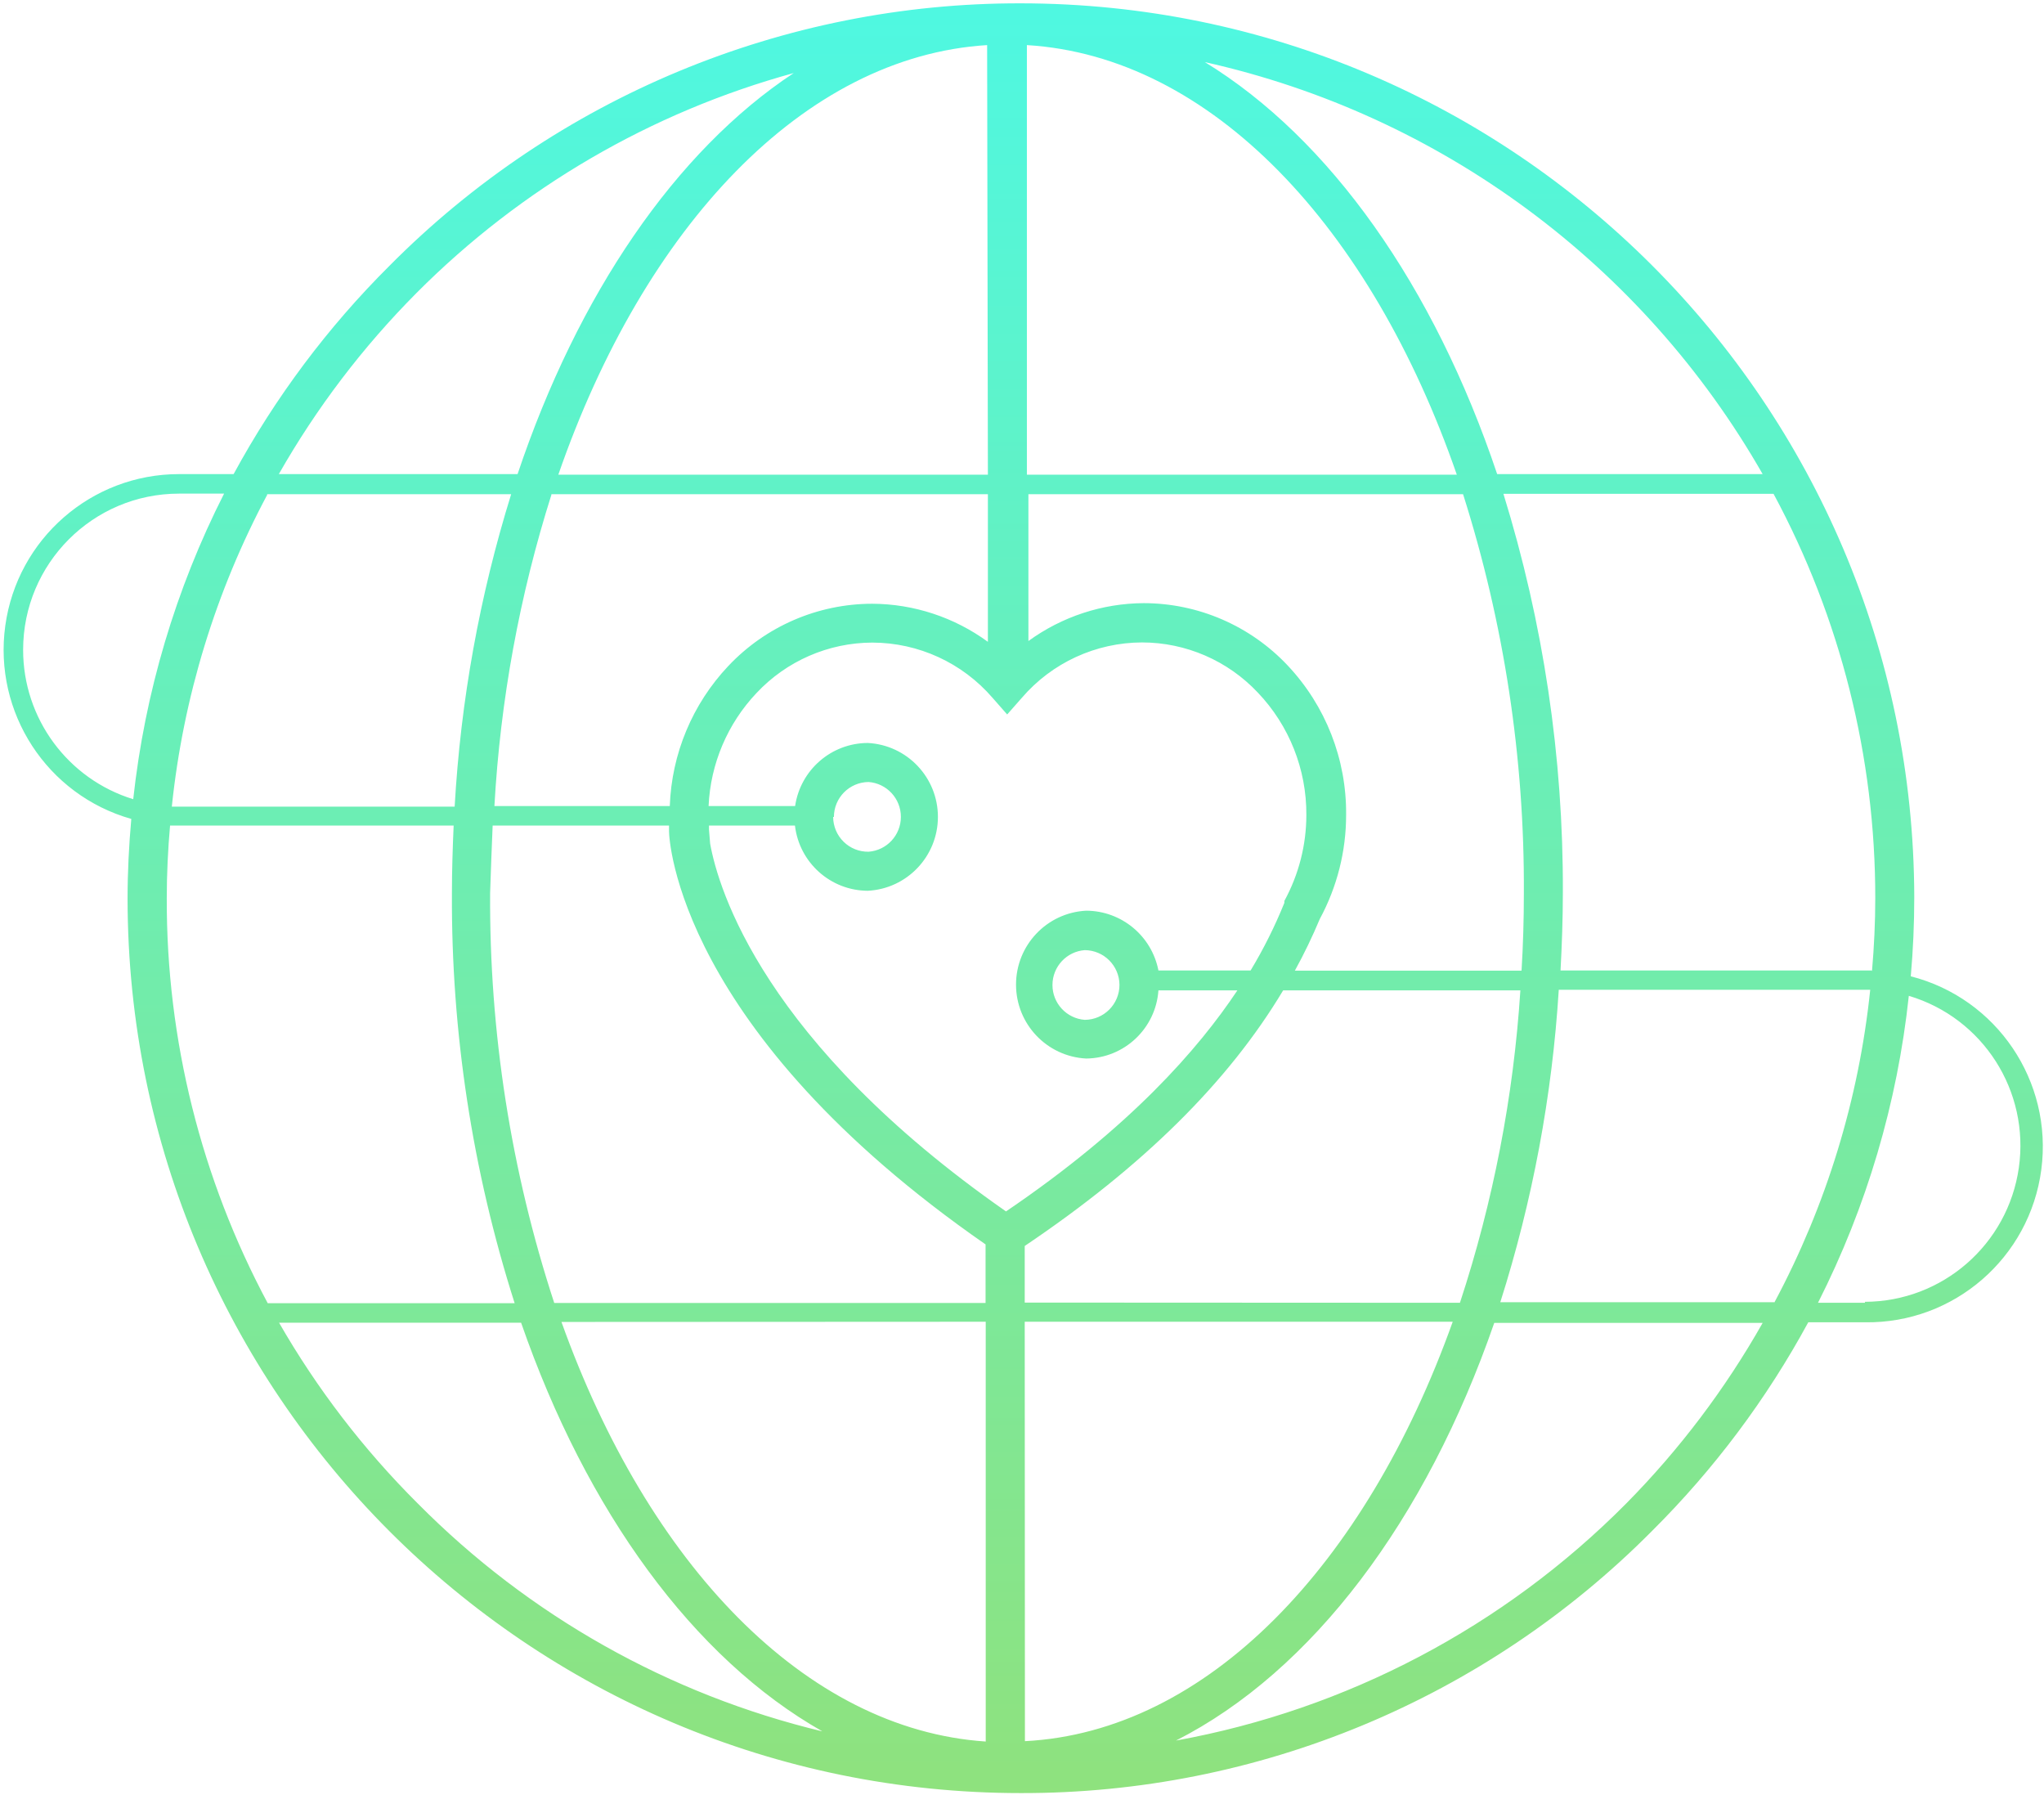
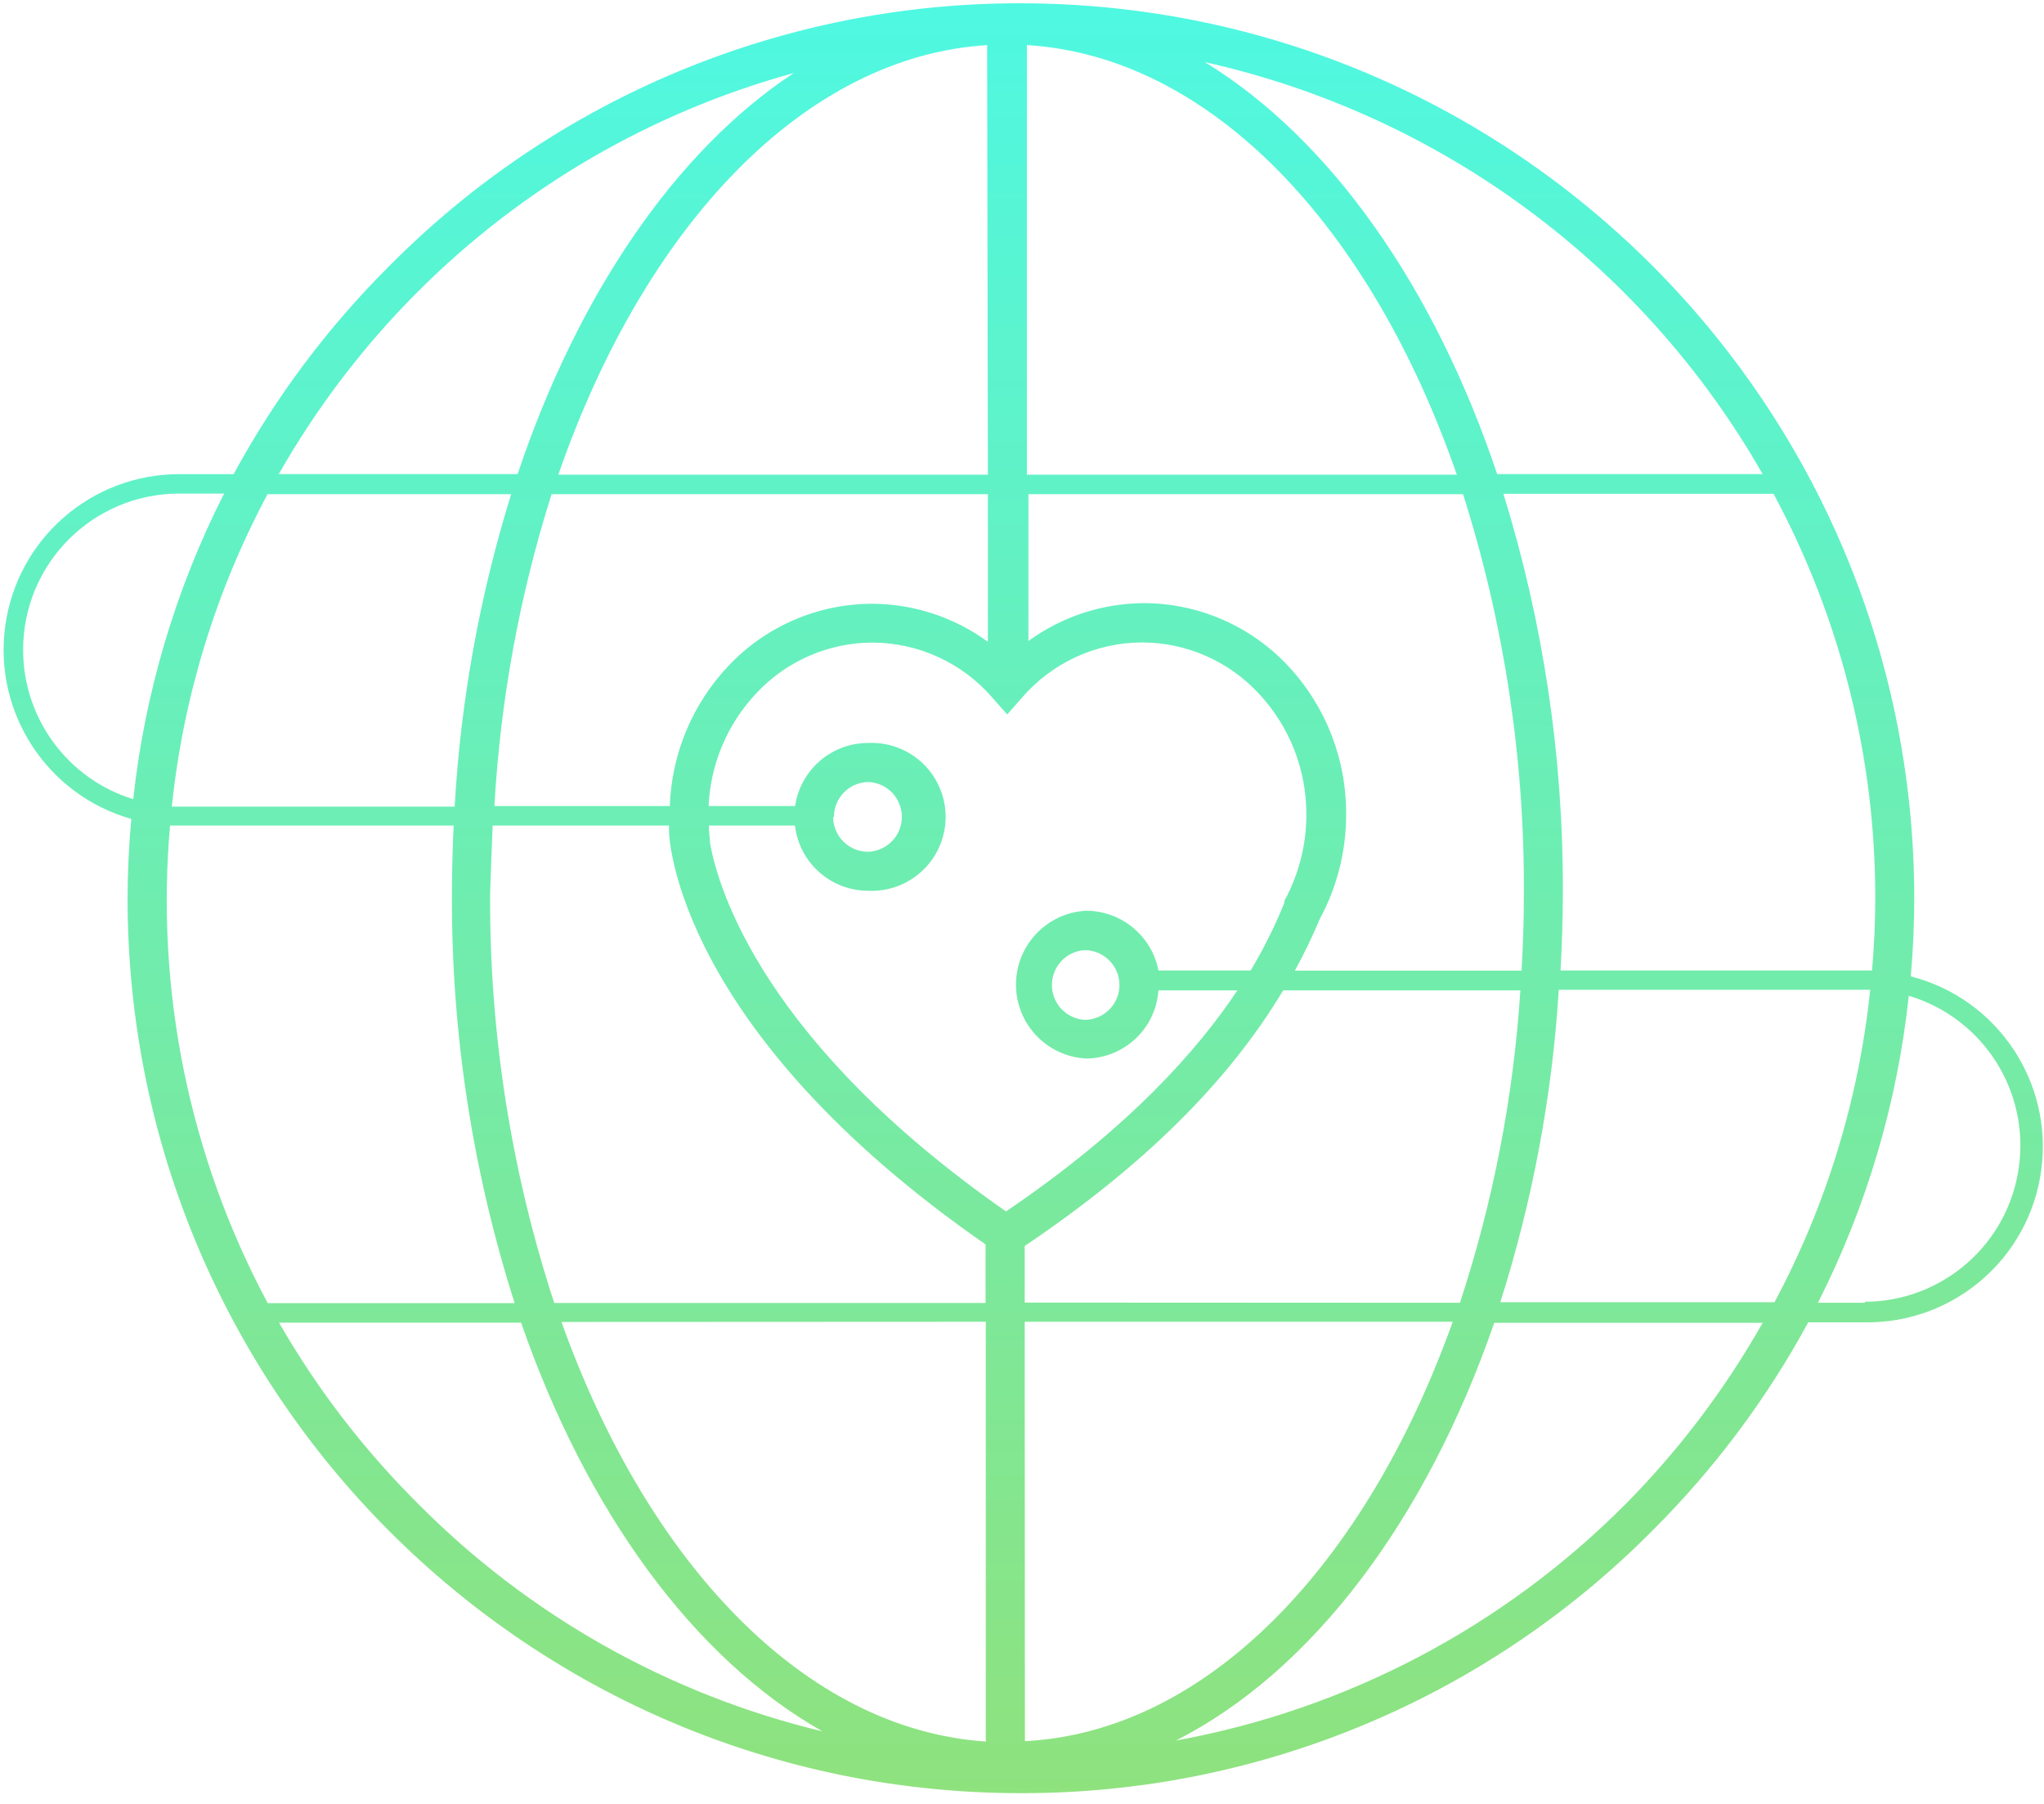
- <svg xmlns="http://www.w3.org/2000/svg" width="51px" height="45px" viewBox="0 0 51 45" version="1.1">
+ <svg xmlns="http://www.w3.org/2000/svg" width="51" height="45" viewBox="0 0 51 45">
  <defs>
-     <linearGradient x1="50%" y1="-27.814%" x2="50%" y2="163.25%" id="linearGradient-1">
+     <linearGradient x1="50%" y1="-27.814%" x2="50%" y2="163.25%" id="a">
      <stop stop-color="#3DFEFD" offset="0%" />
      <stop stop-color="#B7D43F" offset="100%" />
    </linearGradient>
  </defs>
-   <g id="Page-1" stroke="none" stroke-width="1" fill="none" fill-rule="evenodd">
-     <g id="Template---Landing-Page-1-column-V2a" transform="translate(-208, -942)" fill-rule="nonzero" fill="url(#linearGradient-1)">
-       <g id="bottom-notice" transform="translate(207, 933)">
-         <g id="green-20" transform="translate(1, 9)">
-           <g id="Layer_1">
-             <path d="M47.676,24.355 C47.734,23.697 47.763,23.04 47.763,22.372 C47.731,10.062 37.766,0.096 25.476,0.083 L25.476,0.083 C19.561,0.07 13.888,2.427 9.719,6.629 C8.177,8.163 6.867,9.914 5.829,11.827 L4.467,11.827 C2.283,11.827 0.432,13.441 0.132,15.608 C-0.168,17.776 1.174,19.833 3.276,20.429 C3.217,21.086 3.183,21.754 3.183,22.421 C3.191,34.744 13.168,44.73 25.471,44.73 L25.471,44.73 C31.385,44.743 37.059,42.386 41.227,38.184 C42.769,36.65 44.08,34.899 45.118,32.986 L46.538,32.986 C48.755,33.015 50.643,31.378 50.933,29.177 C51.223,26.975 49.824,24.904 47.676,24.355 Z M46.703,24.209 L46.528,24.209 L38.937,24.209 C38.971,23.571 38.995,22.923 38.995,22.26 C39.008,18.89 38.508,15.538 37.512,12.319 L44.252,12.319 C45.921,15.418 46.793,18.885 46.79,22.407 C46.79,23.011 46.761,23.619 46.708,24.228 L46.703,24.209 Z M12.292,20.595 L16.693,20.595 L16.693,20.736 C16.693,20.94 16.912,25.714 24.591,31.043 L24.591,32.504 L13.829,32.504 C12.748,29.203 12.208,25.749 12.229,22.275 C12.248,21.71 12.268,21.15 12.292,20.595 Z M37.964,24.214 L32.308,24.214 C32.539,23.795 32.746,23.364 32.931,22.923 C33.362,22.126 33.588,21.233 33.587,20.327 C33.6,18.942 33.077,17.607 32.128,16.6 C31.195,15.609 29.895,15.047 28.535,15.046 L28.535,15.046 C27.501,15.052 26.496,15.383 25.66,15.991 L25.66,12.328 L36.505,12.328 C37.528,15.549 38.04,18.91 38.022,22.29 C38.022,22.933 38.003,23.58 37.964,24.219 L37.964,24.214 Z M25.568,32.494 L25.568,31.082 C28.52,29.094 30.645,26.995 32.016,24.706 L37.935,24.706 C37.764,27.357 37.257,29.976 36.427,32.499 L25.568,32.494 Z M19.835,20.595 C19.943,21.52 20.724,22.218 21.653,22.221 L21.653,22.221 C22.633,22.171 23.402,21.36 23.402,20.378 C23.402,19.395 22.633,18.585 21.653,18.534 L21.653,18.534 C20.743,18.536 19.972,19.206 19.839,20.107 L17.68,20.107 C17.727,19.054 18.152,18.052 18.877,17.287 C19.626,16.488 20.671,16.033 21.765,16.03 L21.765,16.03 C22.918,16.032 24.012,16.535 24.766,17.409 L25.13,17.823 L25.495,17.409 C26.247,16.533 27.342,16.029 28.496,16.026 L28.496,16.026 C29.589,16.027 30.634,16.48 31.384,17.277 C32.167,18.098 32.601,19.192 32.595,20.327 C32.595,21.078 32.406,21.816 32.046,22.475 L32.046,22.523 C31.81,23.107 31.529,23.67 31.204,24.209 L28.904,24.209 C28.735,23.344 27.979,22.72 27.1,22.718 L27.1,22.718 C26.12,22.769 25.351,23.579 25.351,24.562 C25.351,25.545 26.12,26.355 27.1,26.406 L27.1,26.406 C28.052,26.398 28.838,25.657 28.904,24.706 L30.874,24.706 C29.901,26.167 28.204,28.115 25.101,30.22 C19.052,26.001 17.923,22.178 17.719,21.048 L17.69,20.692 L17.69,20.595 L19.835,20.595 Z M20.807,20.38 C20.807,19.901 21.194,19.511 21.673,19.508 L21.673,19.508 C22.127,19.542 22.478,19.921 22.478,20.378 C22.478,20.834 22.127,21.213 21.673,21.247 L21.673,21.247 C21.44,21.251 21.216,21.162 21.05,20.999 C20.883,20.836 20.789,20.613 20.788,20.38 L20.807,20.38 Z M27.932,24.569 C27.932,25.049 27.545,25.438 27.066,25.441 L27.066,25.441 C26.612,25.407 26.26,25.028 26.26,24.572 C26.26,24.115 26.612,23.736 27.066,23.702 L27.066,23.702 C27.543,23.705 27.929,24.091 27.932,24.569 Z M25.622,11.841 L25.622,1.125 C30.217,1.403 34.205,5.655 36.349,11.841 L25.622,11.841 Z M24.649,11.841 L20.515,11.841 L20.515,11.841 L13.931,11.841 C16.075,5.655 20.053,1.408 24.63,1.125 L24.649,11.841 Z M6.656,12.328 L12.754,12.328 C11.968,14.859 11.494,17.476 11.344,20.122 L4.467,20.122 L4.287,20.122 C4.571,17.397 5.38,14.754 6.67,12.338 L6.656,12.328 Z M13.746,12.328 L24.649,12.328 L24.649,16.011 C23.811,15.399 22.802,15.066 21.765,15.061 L21.765,15.061 C20.405,15.062 19.105,15.624 18.171,16.615 C17.277,17.562 16.758,18.804 16.712,20.107 L12.336,20.107 C12.484,17.467 12.962,14.855 13.761,12.333 L13.746,12.328 Z M24.595,32.972 L24.595,43.444 C20.087,43.142 16.168,39.012 14.009,32.977 L24.595,32.972 Z M25.568,32.972 L30.485,32.972 L30.485,32.972 L36.247,32.972 C34.078,39.041 30.12,43.201 25.573,43.435 L25.568,32.972 Z M44.281,32.485 L37.434,32.485 C38.238,29.957 38.728,27.339 38.893,24.691 L46.664,24.691 C46.381,27.416 45.571,30.059 44.281,32.475 L44.281,32.485 Z M43.98,11.827 L37.356,11.827 C35.78,7.136 33.184,3.458 30.062,1.549 C35.938,2.861 40.99,6.592 43.98,11.827 L43.98,11.827 Z M10.395,7.306 C13.002,4.688 16.245,2.798 19.805,1.822 C16.853,3.77 14.417,7.35 12.914,11.827 L6.957,11.827 C7.898,10.174 9.054,8.654 10.395,7.306 L10.395,7.306 Z M0.577,16.211 C0.577,14.058 2.319,12.314 4.467,12.314 L5.591,12.314 C4.381,14.697 3.614,17.28 3.324,19.937 C1.691,19.434 0.576,17.922 0.577,16.211 L0.577,16.211 Z M4.244,20.595 L4.467,20.595 L11.319,20.595 C11.295,21.15 11.276,21.71 11.276,22.28 C11.258,25.751 11.786,29.203 12.841,32.509 L6.68,32.509 C5.017,29.403 4.151,25.931 4.161,22.407 C4.161,21.803 4.19,21.194 4.244,20.585 L4.244,20.595 Z M6.957,32.996 L13.002,32.996 C14.636,37.706 17.306,41.369 20.52,43.191 C16.693,42.273 13.197,40.304 10.425,37.507 C9.073,36.161 7.907,34.641 6.957,32.986 L6.957,32.996 Z M40.575,37.507 C37.523,40.583 33.602,42.647 29.342,43.42 C32.746,41.691 35.581,37.916 37.283,33.001 L43.98,33.001 C43.048,34.647 41.904,36.162 40.575,37.507 Z M46.533,32.499 L45.361,32.499 C46.574,30.106 47.342,27.511 47.627,24.842 C49.478,25.392 50.646,27.218 50.372,29.132 C50.098,31.046 48.463,32.469 46.533,32.475 L46.533,32.499 Z" id="Shape" />
-           </g>
-         </g>
-       </g>
-     </g>
-   </g>
+   <path d="M47.676 24.355c.058-.658.087-1.315.087-1.983C47.731 10.062 37.766.096 25.476.082A22.123 22.123 0 0 0 9.719 6.63a22.404 22.404 0 0 0-3.89 5.198H4.467a4.38 4.38 0 0 0-4.335 3.781 4.384 4.384 0 0 0 3.144 4.82 22.58 22.58 0 0 0-.093 1.993c.008 12.323 9.985 22.31 22.288 22.31a22.123 22.123 0 0 0 15.756-6.547 22.404 22.404 0 0 0 3.89-5.198h1.42a4.379 4.379 0 0 0 4.396-3.81 4.384 4.384 0 0 0-3.257-4.821zm-.973-.146h-7.766c.034-.638.058-1.286.058-1.949a33.202 33.202 0 0 0-1.483-9.941h6.74a21.245 21.245 0 0 1 2.538 10.088c0 .604-.029 1.212-.082 1.821l-.005-.02zm-34.411-3.614h4.401v.14c0 .205.219 4.979 7.898 10.308v1.461H13.829a32.255 32.255 0 0 1-1.6-10.229c.02-.565.039-1.125.063-1.68zm25.672 3.619h-5.656c.23-.42.438-.85.623-1.291.431-.797.657-1.69.656-2.596a5.363 5.363 0 0 0-1.459-3.727 4.937 4.937 0 0 0-3.593-1.554 4.93 4.93 0 0 0-2.875.945v-3.663h10.845a32.377 32.377 0 0 1 1.517 9.962c0 .643-.02 1.29-.058 1.929v-.005zm-12.396 8.28v-1.412c2.952-1.988 5.077-4.087 6.448-6.376h5.919a31.4 31.4 0 0 1-1.508 7.793l-10.859-.005zm-5.733-11.9a1.84 1.84 0 0 0 1.818 1.627 1.846 1.846 0 1 0 0-3.687 1.84 1.84 0 0 0-1.814 1.573H17.68a4.387 4.387 0 0 1 1.197-2.82 3.975 3.975 0 0 1 2.888-1.257 3.97 3.97 0 0 1 3 1.379l.365.414.365-.414a3.97 3.97 0 0 1 3-1.383 3.975 3.975 0 0 1 2.89 1.251 4.388 4.388 0 0 1 1.21 3.05c0 .75-.189 1.49-.55 2.148v.048a11.951 11.951 0 0 1-.84 1.686h-2.3a1.844 1.844 0 0 0-1.805-1.49 1.846 1.846 0 0 0 0 3.687 1.825 1.825 0 0 0 1.804-1.7h1.97c-.973 1.46-2.67 3.41-5.773 5.514-6.05-4.219-7.178-8.042-7.382-9.172l-.03-.356v-.097h2.146zm.972-.214c0-.48.387-.869.866-.872a.871.871 0 0 1 0 1.74.87.87 0 0 1-.885-.868h.02zm7.125 4.19a.871.871 0 0 1-.866.871.871.871 0 0 1 0-1.739c.477.003.863.39.866.867zm-2.31-12.729V1.125c4.595.278 8.583 4.53 10.727 10.716H25.622zm-.973 0H13.931C16.075 5.655 20.053 1.408 24.63 1.125l.019 10.716zm-17.993.487h6.098a32.508 32.508 0 0 0-1.41 7.794H4.287a21.17 21.17 0 0 1 2.383-7.784l-.014-.01zm7.09 0h10.903v3.683a4.93 4.93 0 0 0-2.884-.95 4.944 4.944 0 0 0-3.594 1.554 5.363 5.363 0 0 0-1.459 3.492h-4.376a31.62 31.62 0 0 1 1.425-7.774l-.015-.005zm10.85 20.644v10.472c-4.509-.302-8.428-4.432-10.587-10.467l10.586-.005zm.972 0h10.679C34.078 39.04 30.12 43.2 25.573 43.435l-.005-10.463zm18.713-.487h-6.847a32.298 32.298 0 0 0 1.459-7.794h7.771a21.17 21.17 0 0 1-2.383 7.784v.01zm-.301-20.658h-6.624c-1.576-4.691-4.172-8.369-7.294-10.278A21.4 21.4 0 0 1 43.98 11.827zm-33.585-4.52a21.18 21.18 0 0 1 9.41-5.485c-2.952 1.948-5.388 5.528-6.89 10.005H6.956a21.429 21.429 0 0 1 3.438-4.52zM.577 16.21a3.894 3.894 0 0 1 3.89-3.897h1.124a22.136 22.136 0 0 0-2.267 7.623A3.896 3.896 0 0 1 .577 16.21zm3.667 4.384h7.075a38.383 38.383 0 0 0-.043 1.685c-.018 3.47.51 6.923 1.565 10.229H6.68a21.27 21.27 0 0 1-2.436-11.924v.01zm2.713 12.401h6.045c1.634 4.71 4.304 8.373 7.518 10.195a21.165 21.165 0 0 1-10.095-5.684 21.428 21.428 0 0 1-3.468-4.52v.009zm33.618 4.51a21.148 21.148 0 0 1-11.233 5.914c3.404-1.73 6.24-5.504 7.941-10.42h6.697a21.453 21.453 0 0 1-3.405 4.507zm5.958-5.007H45.36a22.136 22.136 0 0 0 2.266-7.657 3.897 3.897 0 0 1 2.745 4.29 3.893 3.893 0 0 1-3.84 3.343v.024z" fill="url(#a)" />
</svg>
